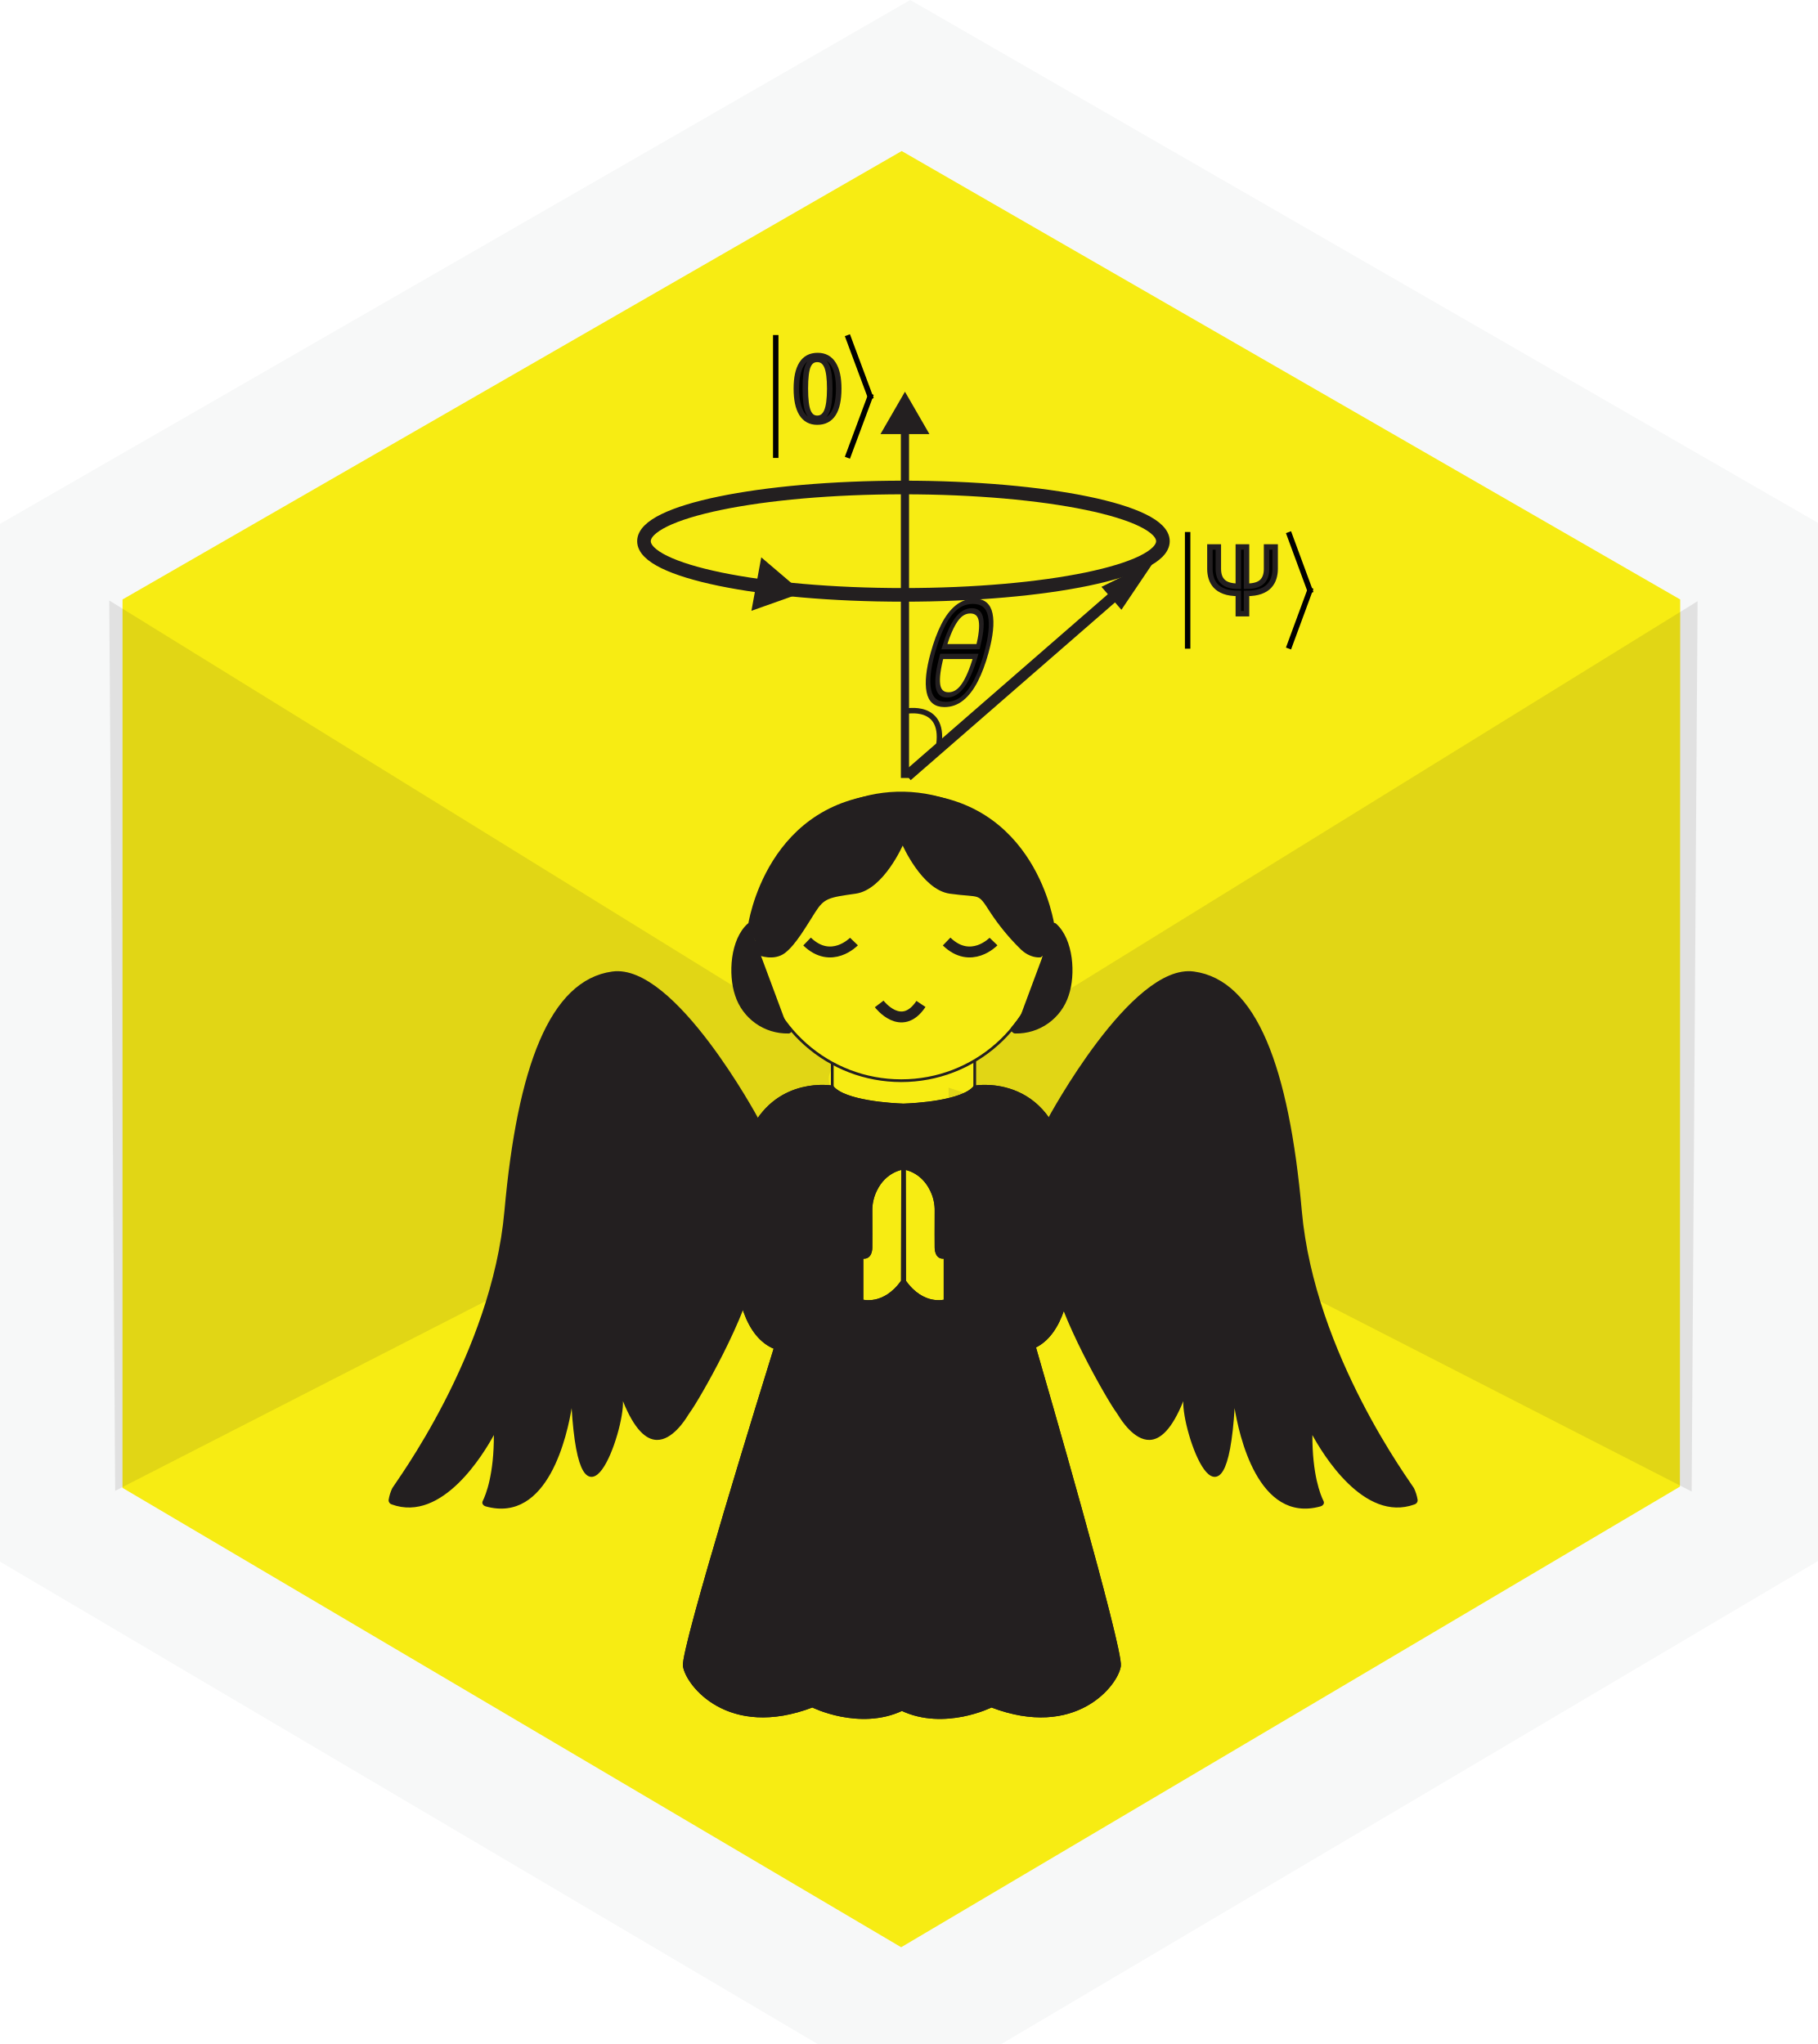
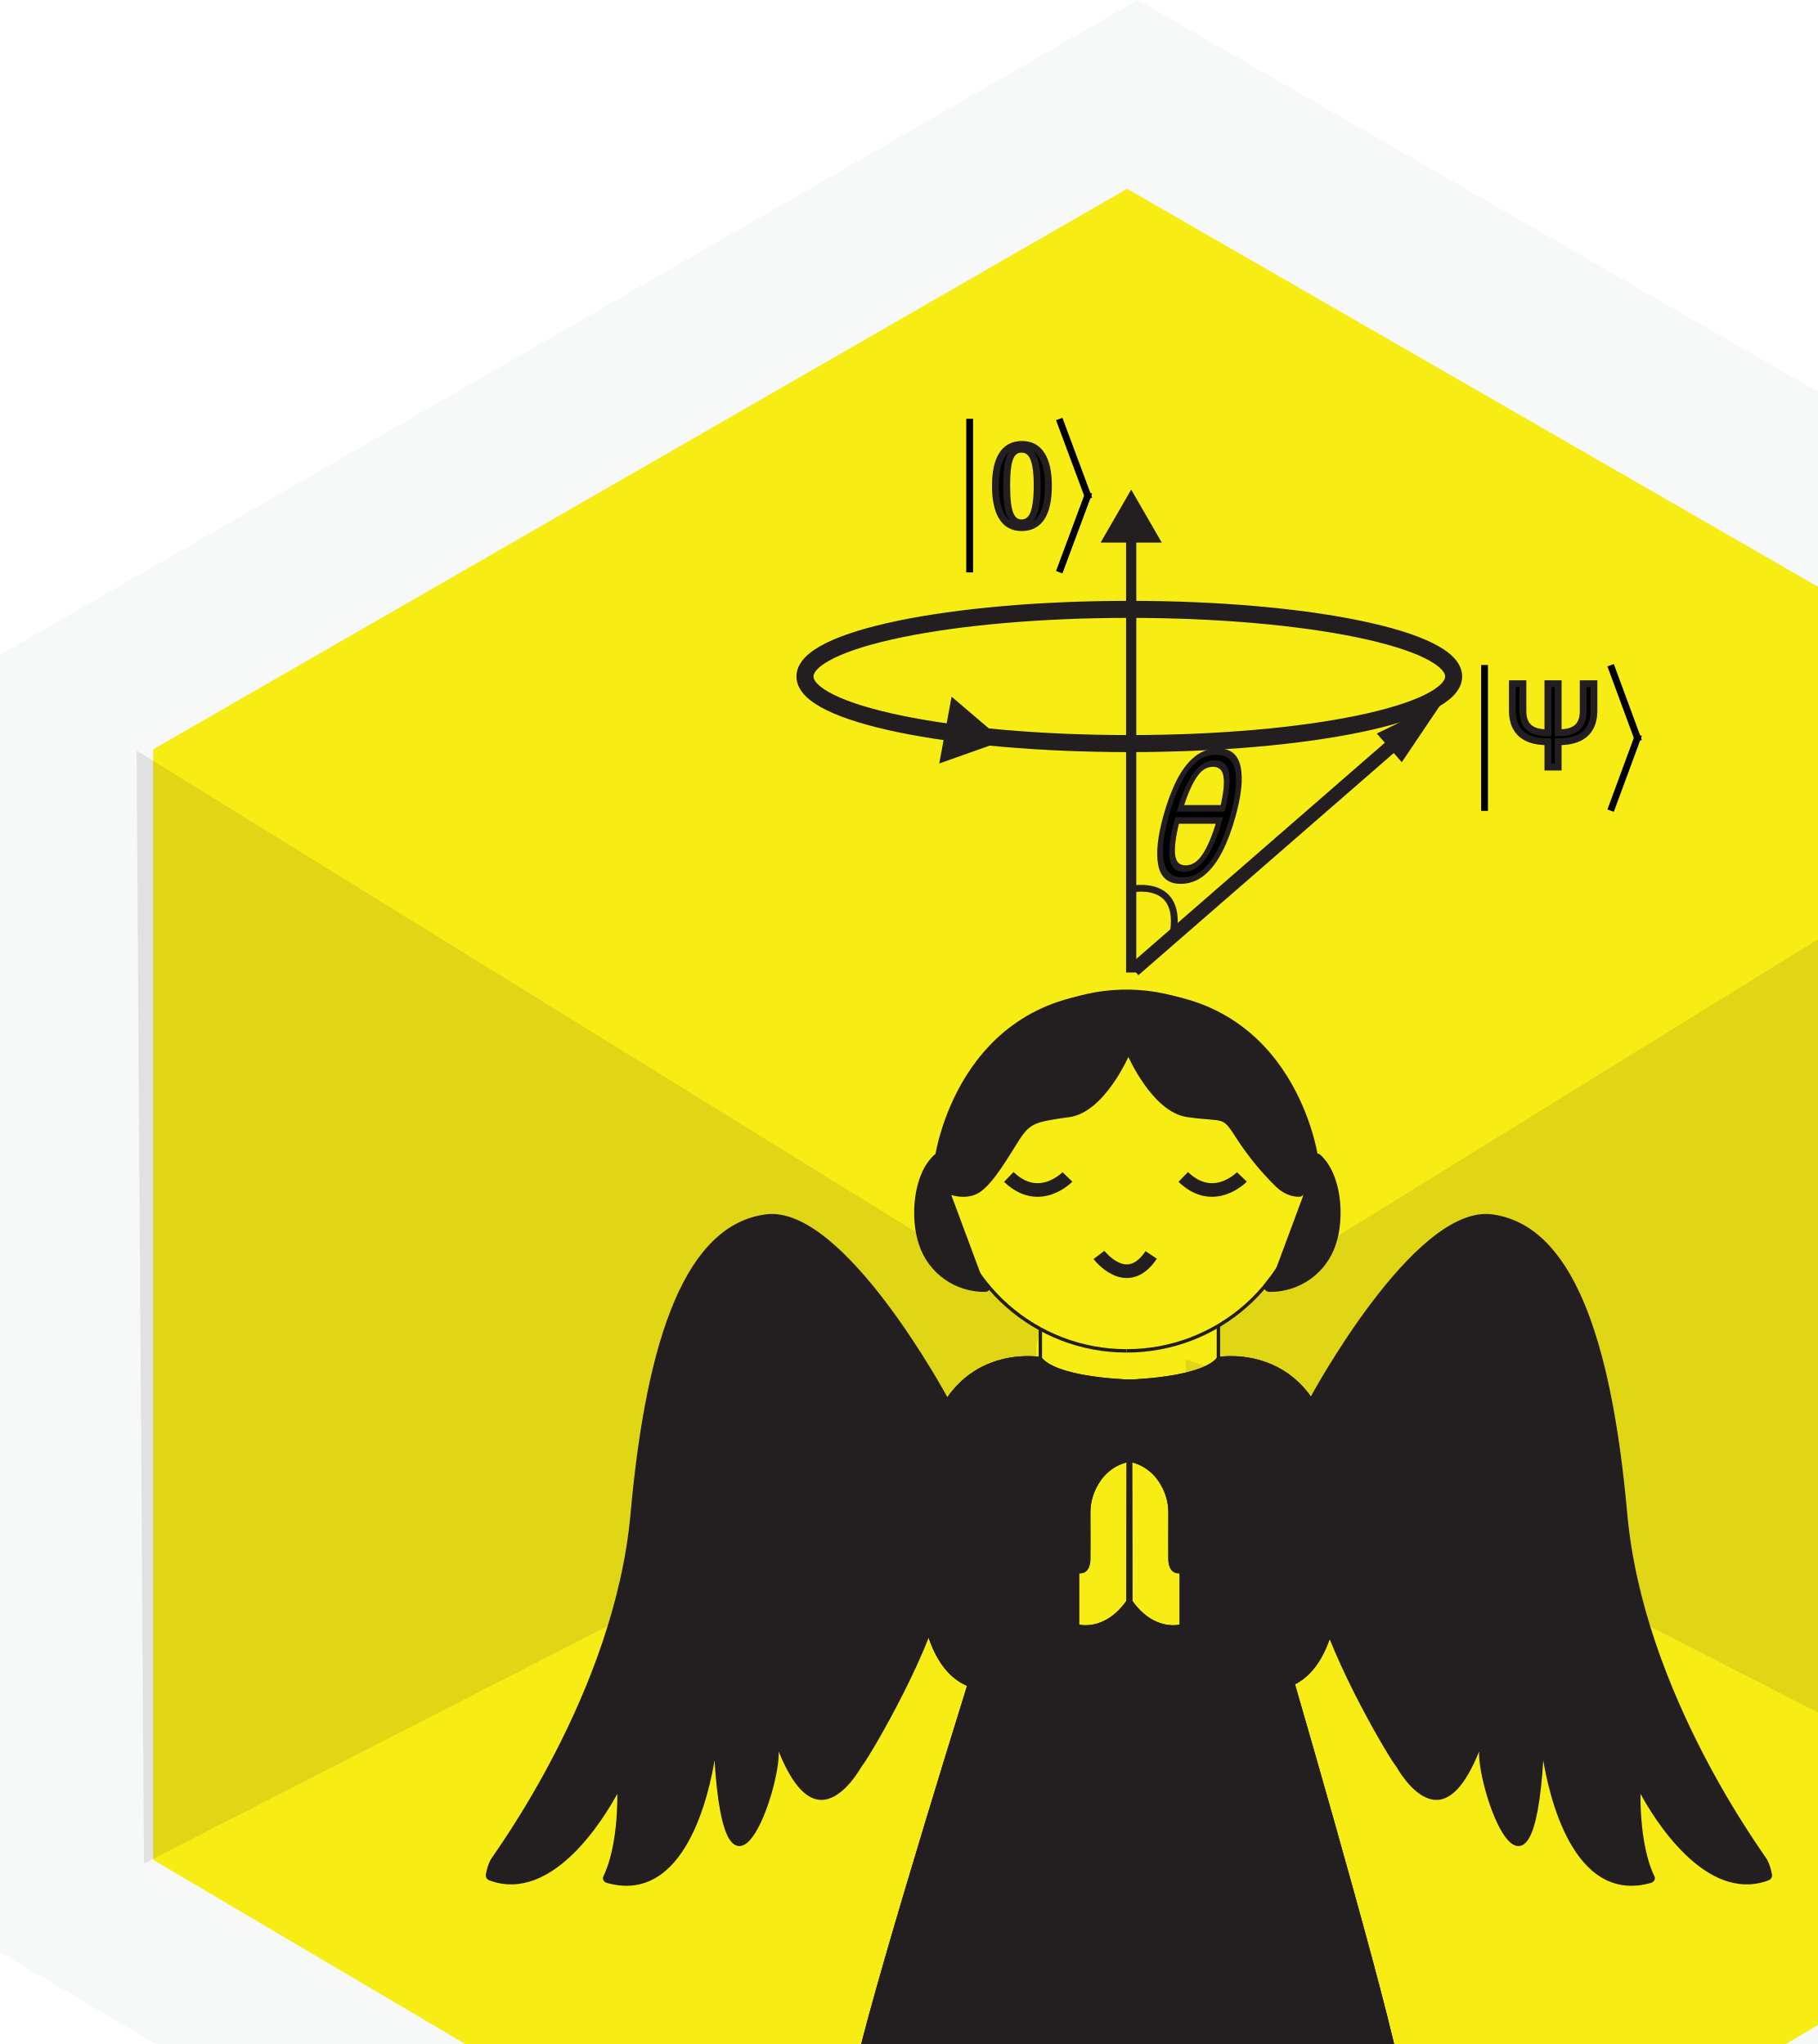
- <svg xmlns="http://www.w3.org/2000/svg" viewBox="0 0 800 900" transform="scale(1.2)">
+ <svg xmlns="http://www.w3.org/2000/svg" viewBox="0 0 800 900" transform="scale(1.5)">
  <defs>
    <style>
      .cls-1 {
        fill: #f7f8f8;
      }

      .cls-12, .cls-2 {
        fill: #f7ec13;
      }

      .cls-10, .cls-13, .cls-3, .cls-5, .cls-7, .cls-8, .cls-9 {
        fill: none;
      }

      .cls-4 {
        fill: #2b2626;
        opacity: 0.11;
      }

      .cls-10, .cls-11, .cls-12, .cls-14, .cls-15, .cls-16, .cls-5, .cls-7, .cls-8, .cls-9 {
        stroke: #231f20;
      }

      .cls-10, .cls-11, .cls-12, .cls-13, .cls-14, .cls-15, .cls-16, .cls-5, .cls-7, .cls-8, .cls-9 {
        stroke-miterlimit: 10;
      }

      .cls-5 {
        stroke-width: 4px;
      }

      .cls-11, .cls-6 {
        fill: #231f20;
      }

      .cls-7 {
        stroke-width: 3px;
      }

      .cls-13, .cls-14, .cls-15, .cls-16, .cls-9 {
        stroke-width: 2px;
      }

      .cls-10 {
        stroke-width: 5px;
      }

      .cls-13 {
        stroke: #000;
        stroke-linecap: square;
      }

      .cls-14 {
        font-size: 36.199px;
        font-family: TimesNewRomanPSMT, Times New Roman;
      }

      .cls-15 {
        font-size: 50.697px;
      }

      .cls-15, .cls-16 {
        font-family: SymbolMT, Symbol;
      }

      .cls-16 {
        font-size: 34.284px;
      }
    </style>
  </defs>
  <g id="Layer_14" data-name="Layer 14">
    <polygon class="cls-1" points="333.909 0 0.019 192.208 0 573.009 333.676 769.915 667.389 572.487 667.501 192.208 333.909 0" />
  </g>
  <g id="Layer_12" data-name="Layer 12">
    <polygon class="cls-2" points="330.774 55.42 44.952 219.957 44.937 545.936 330.575 714.495 616.245 545.489 616.341 219.957 330.774 55.42" />
  </g>
  <g id="Layer_13" data-name="Layer 13">
    <path class="cls-3" d="M620.586,547.444" transform="translate(-0.03263 -0.1671)" />
    <path class="cls-4" d="M305.11,404.745c.681-3.004-1.822-7.556-.798-10.451.46-1.3.933-2.607,1.269-3.946.297-1.182.3-.04.094-1.628a5.786,5.786,0,0,1,.77-3.634L40.118,220.508l2.17,326.681L302.543,413.887C307.136,413.535,304.3,408.319,305.11,404.745Z" transform="translate(-0.03263 -0.1671)" />
    <path class="cls-4" d="M346.95,391.199a12.469,12.469,0,0,1,.547,2.372,49.865,49.865,0,0,1,.075,14.036l273.014,139.836,2.17-326.681Z" transform="translate(-0.03263 -0.1671)" />
  </g>
  <g id="Layer_22" data-name="Layer 22">
    <polyline class="cls-2" points="357.24 389.803 347.697 393.936 346.644 398.66 354.272 401.149 357.559 399.681" />
    <polygon class="cls-2" points="354.639 373.351 355.692 384.266 344.585 384.649 344.011 374.021 354.639 373.351" />
  </g>
  <g id="Layer_9" data-name="Layer 9">
    <g>
      <line class="cls-5" x1="332.761" y1="284.753" x2="410.581" y2="217.038" />
      <polygon class="cls-6" points="411.373 223.744 423.413 205.872 404.05 215.327 411.373 223.744" />
    </g>
    <g>
      <line class="cls-7" x1="331.965" y1="285.463" x2="331.965" y2="156.646" />
      <polygon class="cls-6" points="340.941 159.272 331.965 143.728 322.99 159.272 340.941 159.272" />
    </g>
    <path class="cls-8" d="M331.187,270.823" transform="translate(-0.03263 -0.1671)" />
    <path class="cls-9" d="M331.998,261.178s15.506-3.363,12.193,13.774" transform="translate(-0.03263 -0.1671)" />
  </g>
  <g id="Layer_3" data-name="Layer 3">
    <path class="cls-8" d="M282.114,284.814" transform="translate(-0.03263 -0.1671)" />
    <path class="cls-8" d="M306.021,263.1" transform="translate(-0.03263 -0.1671)" />
    <path class="cls-8" d="M300.152,288.946" transform="translate(-0.03263 -0.1671)" />
    <path class="cls-8" d="M303.371,261.979" transform="translate(-0.03263 -0.1671)" />
    <path class="cls-8" d="M330.673,264.861" transform="translate(-0.03263 -0.1671)" />
  </g>
  <g id="Layer_7" data-name="Layer 7">
    <ellipse class="cls-10" cx="331.413" cy="198.574" rx="95.181" ry="19.7" />
    <polygon class="cls-6" points="275.642 224.119 294.434 217.443 279.258 204.504 275.642 224.119" />
  </g>
  <g id="Layer_5" data-name="Layer 5">
    <path class="cls-11" d="M276.437,465.92c-2.163,16.311-20.784,48.277-23.618,52.042a12.256,12.256,0,0,0-.739,1.102c-1.206,2.024-5.814,9.103-11.169,8.95-3.562-.102-7.696-3.496-11.896-13.902-.155-.385-.992-.353-.969.049.637,11.08-14.741,54.547-17.866,1.997-.022-.378-.776-.386-.836-.01-1.635,10.281-8.61,42.598-31.047,36.258-.652-.184-1-.73-.754-1.222,1.185-2.371,4.224-9.9,4.155-24.642-.002-.384-.699-.497-.892-.142-3.7,6.821-18.795,31.979-36.924,25.298a1.09,1.09,0,0,1-.806-1.05,15.016,15.016,0,0,1,1.315-4.236c.754-1.501,36.445-49.025,41.179-101.832s16.576-84.333,39.134-87.439,53.083,53.714,53.083,53.714" transform="translate(-0.03263 -0.1671)" />
    <path class="cls-11" d="M386.216,465.92c2.163,16.311,20.784,48.277,23.618,52.042a12.256,12.256,0,0,1,.739,1.102c1.206,2.024,5.814,9.103,11.169,8.95,3.562-.102,7.696-3.496,11.896-13.902.155-.385.992-.353.969.049-.637,11.08,14.741,54.547,17.866,1.997.022-.378.776-.386.836-.01,1.635,10.281,8.61,42.598,31.047,36.258.652-.184 1-.73.754-1.222-1.185-2.371-4.224-9.9-4.155-24.642.002-.384.699-.497.892-.142,3.7,6.821,18.795,31.979,36.924,25.298a1.09,1.09,0,0,0,.806-1.05,15.016,15.016,0,0,0-1.315-4.236c-.754-1.501-36.445-49.025-41.179-101.832s-16.576-84.333-39.134-87.439S384.868,410.854,384.868,410.854" transform="translate(-0.03263 -0.1671)" />
    <path class="cls-8" d="M421.813,511.051" transform="translate(-0.03263 -0.1671)" />
    <path class="cls-8" d="M385.878,414.095" transform="translate(-0.03263 -0.1671)" />
    <path class="cls-8" d="M356.422,398.988" transform="translate(-0.03263 -0.1671)" />
    <path class="cls-8" d="M275.88,414.095" transform="translate(-0.03263 -0.1671)" />
    <path class="cls-8" d="M239.945,511.051" transform="translate(-0.03263 -0.1671)" />
    <path class="cls-8" d="M305.335,398.988" transform="translate(-0.03263 -0.1671)" />
    <line class="cls-8" x1="305.303" y1="390.293" x2="305.303" y2="398.821" />
    <path class="cls-8" d="M330.637,396.7" transform="translate(-0.03263 -0.1671)" />
    <path class="cls-8" d="M312.288,314.482" transform="translate(-0.03263 -0.1671)" />
    <path class="cls-8" d="M278.09,344.439" transform="translate(-0.03263 -0.1671)" />
    <path class="cls-11" d="M278.978,332.819a52.849,52.849,0,0,1,104.12,17.516c.055.646-4.15,1.677-8.177-2.101a81.34,81.34,0,0,1-11.239-13.624c-4.912-7.691-3.638-5.402-15.165-7.02-10.002-1.404-17.101-17.836-17.101-17.836l-.242-.56-.242.56s-7.098,16.432-17.101,17.836-11.777,1.716-15.165,7.02-7.098,11.856-10.97,14.82-9.196.78-9.196.78l-.357-.146a53.219,53.219,0,0,1,.226-13.908Q278.622,334.47,278.978,332.819Z" transform="translate(-0.03263 -0.1671)" />
    <path class="cls-5" d="M313.294,345.641s-8.281,8.632-17.208,0" transform="translate(-0.03263 -0.1671)" />
    <path class="cls-5" d="M364.488,345.641s-8.281,8.632-17.208,0" transform="translate(-0.03263 -0.1671)" />
    <path class="cls-5" d="M322.544,368.539s8.147,10.751,15.326,0" transform="translate(-0.03263 -0.1671)" />
    <path class="cls-8" d="M404.049,551.144" transform="translate(-0.03263 -0.1671)" />
    <path class="cls-8" d="M240.805,515.887" transform="translate(-0.03263 -0.1671)" />
    <path class="cls-8" d="M266.402,535.44" transform="translate(-0.03263 -0.1671)" />
    <path class="cls-8" d="M348.749,444.657" transform="translate(-0.03263 -0.1671)" />
    <path class="cls-8" d="M273.155,494.11" transform="translate(-0.03263 -0.1671)" />
    <path class="cls-8" d="M295.706,495.711" transform="translate(-0.03263 -0.1671)" />
    <path class="cls-8" d="M316.222,477.435v1.32s-3.134,15.471-23.952,17.043a17.416,17.416,0,0,1-7.835-1.059" transform="translate(-0.03263 -0.1671)" />
    <path class="cls-8" d="M357.597,398.988" transform="translate(-0.03263 -0.1671)" />
    <line class="cls-8" x1="357.564" y1="389.279" x2="357.564" y2="398.821" />
    <path class="cls-8" d="M379.476,494.324c20.279-9.646,12.275-61.427,12.275-61.427-3.926-39.317-34.154-33.907-34.154-33.907-4.398,5.548-22.216,6.493-26.134,6.632-3.909-.138-21.728-1.083-26.125-6.632,0,0-19.495-3.487-29.209,15.495a51.546,51.546,0,0,0-4.945,18.412s-8.256,53.411,13.252,61.843c-3.589,11.536-34.255,110.358-33.379,116.704.935,6.737,16.133,26.502,46.994,14.713,0,0,17.178,8.628,32.832,1.263,15.645,7.365,32.823-1.263,32.823-1.263,30.86,11.789,46.059-7.976,46.994-14.713C411.574,605.064,382.551,504.898,379.476,494.324Zm-48.409-24.044c-6.74,9.606-14.845,7.196-14.845,7.196V461.418c3.387.78,3.303-3.424,3.303-3.424s.059-8.783,0-13.399a16.575,16.575,0,0,1,1.702-7.713c3.463-7.259,9.916-8.032,9.916-8.032Zm15.645,7.196s-8.105,2.41-14.845-7.196l-.076-41.429s6.453.773,9.916,8.032a16.513,16.513,0,0,1,1.693,7.713c-.051,4.615,0,13.399,0,13.399s-.084,4.204,3.311,3.424Z" transform="translate(-0.03263 -0.1671)" />
    <path class="cls-8" d="M346.712,477.435v1.32s3.134,15.471,23.952,17.043a17.168,17.168,0,0,0,8.812-1.475" transform="translate(-0.03263 -0.1671)" />
    <path class="cls-11" d="M379.476,494.324c20.279-9.646,12.275-61.427,12.275-61.427-3.926-39.317-34.154-33.907-34.154-33.907-4.398,5.548-22.216,6.493-26.134,6.632-3.909-.138-21.728-1.083-26.125-6.632,0,0-19.495-3.487-29.209,15.495a51.546,51.546,0,0,0-4.945,18.412s-8.256,53.411,13.252,61.843c-3.589,11.536-34.255,110.358-33.379,116.704.935,6.737,16.133,26.502,46.994,14.713,0,0,17.178,8.628,32.832,1.263,15.645,7.365,32.823-1.263,32.823-1.263,30.86,11.789,46.059-7.976,46.994-14.713C411.574,605.064,382.551,504.898,379.476,494.324Zm-48.409-24.044c-6.74,9.606-14.845,7.196-14.845,7.196V461.418c3.387.78,3.303-3.424,3.303-3.424s.059-8.783,0-13.399a16.575,16.575,0,0,1,1.702-7.713c3.463-7.259,9.916-8.032,9.916-8.032Zm15.645,7.196s-8.105,2.41-14.845-7.196l-.076-41.429s6.453.773,9.916,8.032a16.513,16.513,0,0,1,1.693,7.713c-.051,4.615,0,13.399,0,13.399s-.084,4.204,3.311,3.424Z" transform="translate(-0.03263 -0.1671)" />
    <path class="cls-6" d="M277.649,347.163a1.001,1.001,0,0,0,0-2,1.001,1.001,0,0,0,0,2Z" transform="translate(-0.03263 -0.1671)" />
    <path class="cls-6" d="M385.895,342.892a1.001,1.001,0,0,0,0-2,1.001,1.001,0,0,0,0,2Z" transform="translate(-0.03263 -0.1671)" />
    <path class="cls-12" d="M330.637,396.7a52.812,52.812,0,0,0,52.458-46.339" transform="translate(-0.03263 -0.1671)" />
    <path class="cls-12" d="M278.177,350.348a52.812,52.812,0,0,0,52.46,46.353" transform="translate(-0.03263 -0.1671)" />
    <path class="cls-6" d="M381.76,341.741a1.251,1.251,0,0,0,0-2.5,1.251,1.251,0,0,0,0,2.5Z" transform="translate(-0.03263 -0.1671)" />
    <g>
      <path class="cls-6" d="M386.616,340.022c2.097,1.519,3.067,4.068,3.774,6.508,1.753,6.055,2.525,12.614.461,18.577a25.012,25.012,0,0,1-2.989,5.832,13.83,13.83,0,0,1-2.107,2.533,15.528,15.528,0,0,1-4.077,2.467,19.899,19.899,0,0,1-9.238,2.194" transform="translate(-0.03263 -0.1671)" />
      <path class="cls-6" d="M385.732,340.906c5.301,4.812,6.038,15.723,4.407,22.229a17.872,17.872,0,0,1-17.7,13.748,1.251,1.251,0,0,0,0,2.5,20.156,20.156,0,0,0,19.617-13.943c2.627-7.698,1.793-20.538-4.556-26.301-1.189-1.079-2.962.683-1.768,1.768Z" transform="translate(-0.03263 -0.1671)" />
    </g>
    <g>
      <path class="cls-6" d="M275.139,340.022c-2.097,1.519-3.067,4.068-3.774,6.508-1.753,6.055-2.525,12.614-.461,18.577a25.012,25.012,0,0,0,2.989,5.832,13.83,13.83,0,0,0,2.107,2.533,15.528,15.528,0,0,0,4.077,2.467,19.899,19.899,0,0,0,9.238,2.194" transform="translate(-0.03263 -0.1671)" />
      <path class="cls-6" d="M274.255,339.139c-6.356,5.77-7.164,18.594-4.556,26.301A20.139,20.139,0,0,0,289.316,379.383a1.251,1.251,0,0,0,0-2.5,17.931,17.931,0,0,1-17.7-13.748c-1.733-6.407-.795-17.506,4.407-22.229,1.194-1.084-.578-2.848-1.768-1.768Z" transform="translate(-0.03263 -0.1671)" />
    </g>
    <path class="cls-6" d="M383.504,341.892c-.375,5.037-.982,9.983-1.706,14.977-1.099,7.582-5.817,14.314-10.619,20.107-1.02,1.23.74,3.008,1.768,1.768,4.576-5.52,9.124-11.827,10.973-18.876,1.495-5.701,1.65-12.132,2.085-17.975.119-1.605-2.381-1.597-2.5,0Z" transform="translate(-0.03263 -0.1671)" />
    <path class="cls-3" d="M330.637,291.241s19.655,33.073,29.657,33.073" transform="translate(-0.03263 -0.1671)" />
    <path class="cls-6" d="M332.868,291.241c47.537,1.04,53.991,48.673,53.991,48.673l-2.931,6.084" transform="translate(-0.03263 -0.1671)" />
    <path class="cls-6" d="M328.389,291.241c-47.537,1.04-53.991,48.673-53.991,48.673l2.931,6.084" transform="translate(-0.03263 -0.1671)" />
    <path class="cls-6" d="M382.146,339.37" transform="translate(-0.03263 -0.1671)" />
    <path class="cls-2" d="M347.937,394.311" transform="translate(-0.03263 -0.1671)" />
  </g>
  <g id="Layer_16" data-name="Layer 16">
    <g>
      <line class="cls-13" x1="284.565" y1="123.93" x2="284.565" y2="167.029" />
      <line class="cls-13" x1="311.197" y1="123.93" x2="319.215" y2="145.48" />
      <line class="cls-13" x1="319.215" y1="145.48" x2="311.197" y2="167.029" />
      <text class="cls-14" transform="translate(290.7394 154.5274) scale(1.01257 1)">0</text>
    </g>
  </g>
  <g id="Layer_18" data-name="Layer 18">
    <text class="cls-15" transform="matrix(0.79816, 0, -0.26605, 0.96396, 334.8766, 258.0045)">θ</text>
  </g>
  <g id="Layer_19" data-name="Layer 19">
    <g>
      <line class="cls-13" x1="435.665" y1="196.202" x2="435.665" y2="237.021" />
      <line class="cls-13" x1="473.007" y1="196.202" x2="480.53" y2="216.612" />
      <line class="cls-13" x1="480.53" y1="216.612" x2="473.007" y2="237.021" />
      <text class="cls-16" transform="translate(442.0187 225.1807)">Ψ</text>
    </g>
  </g>
</svg>
